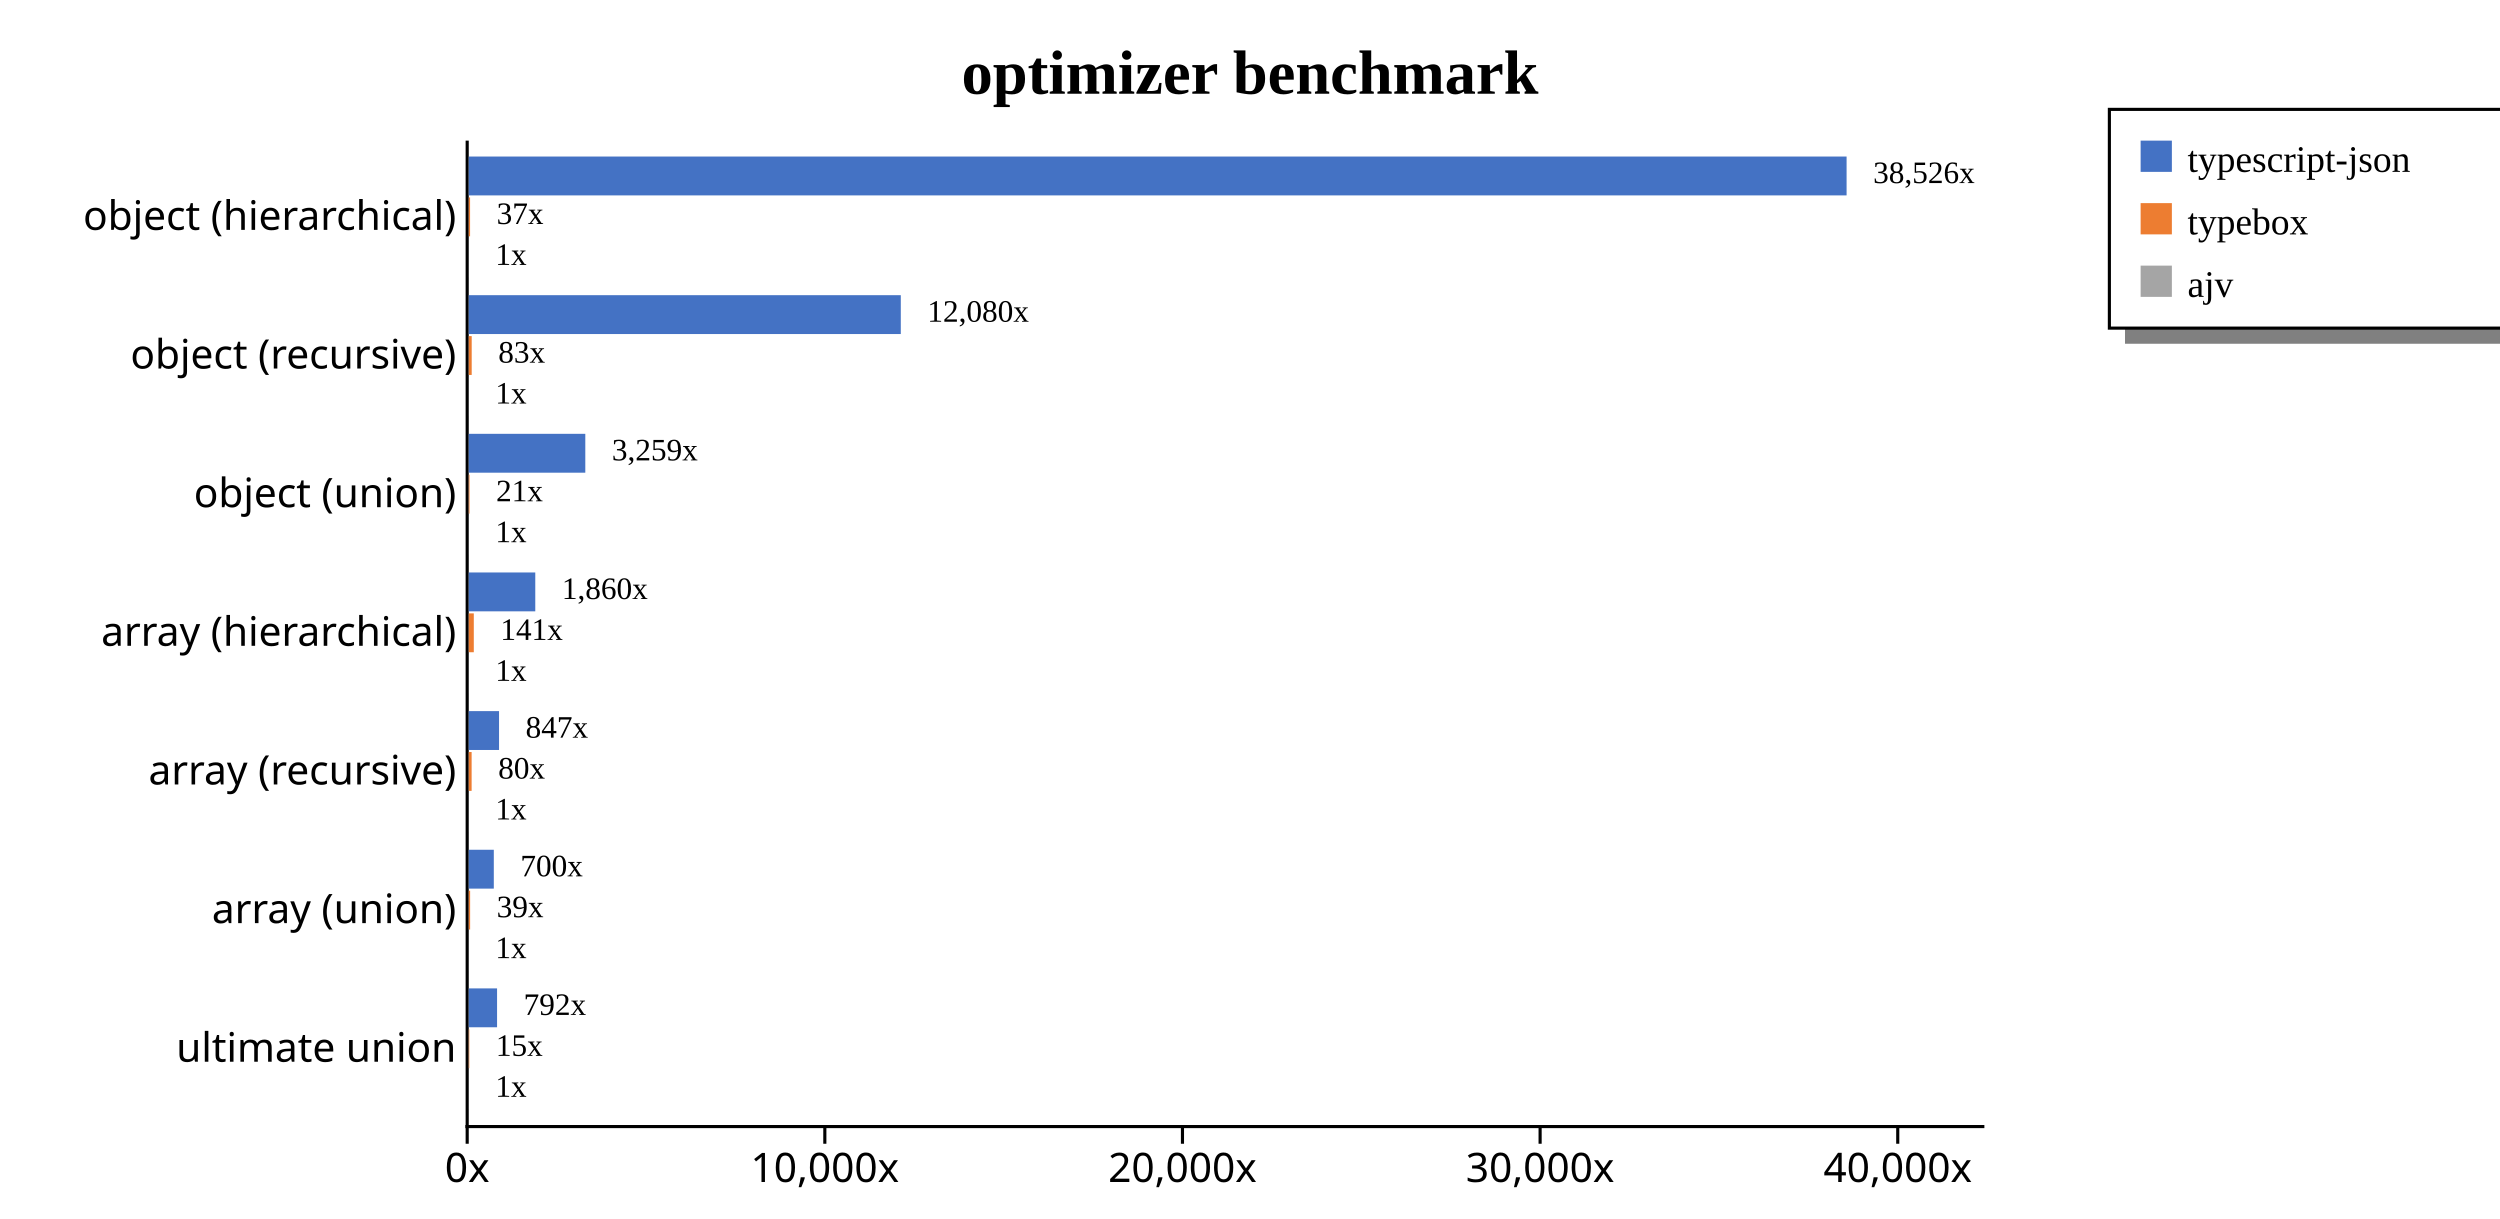
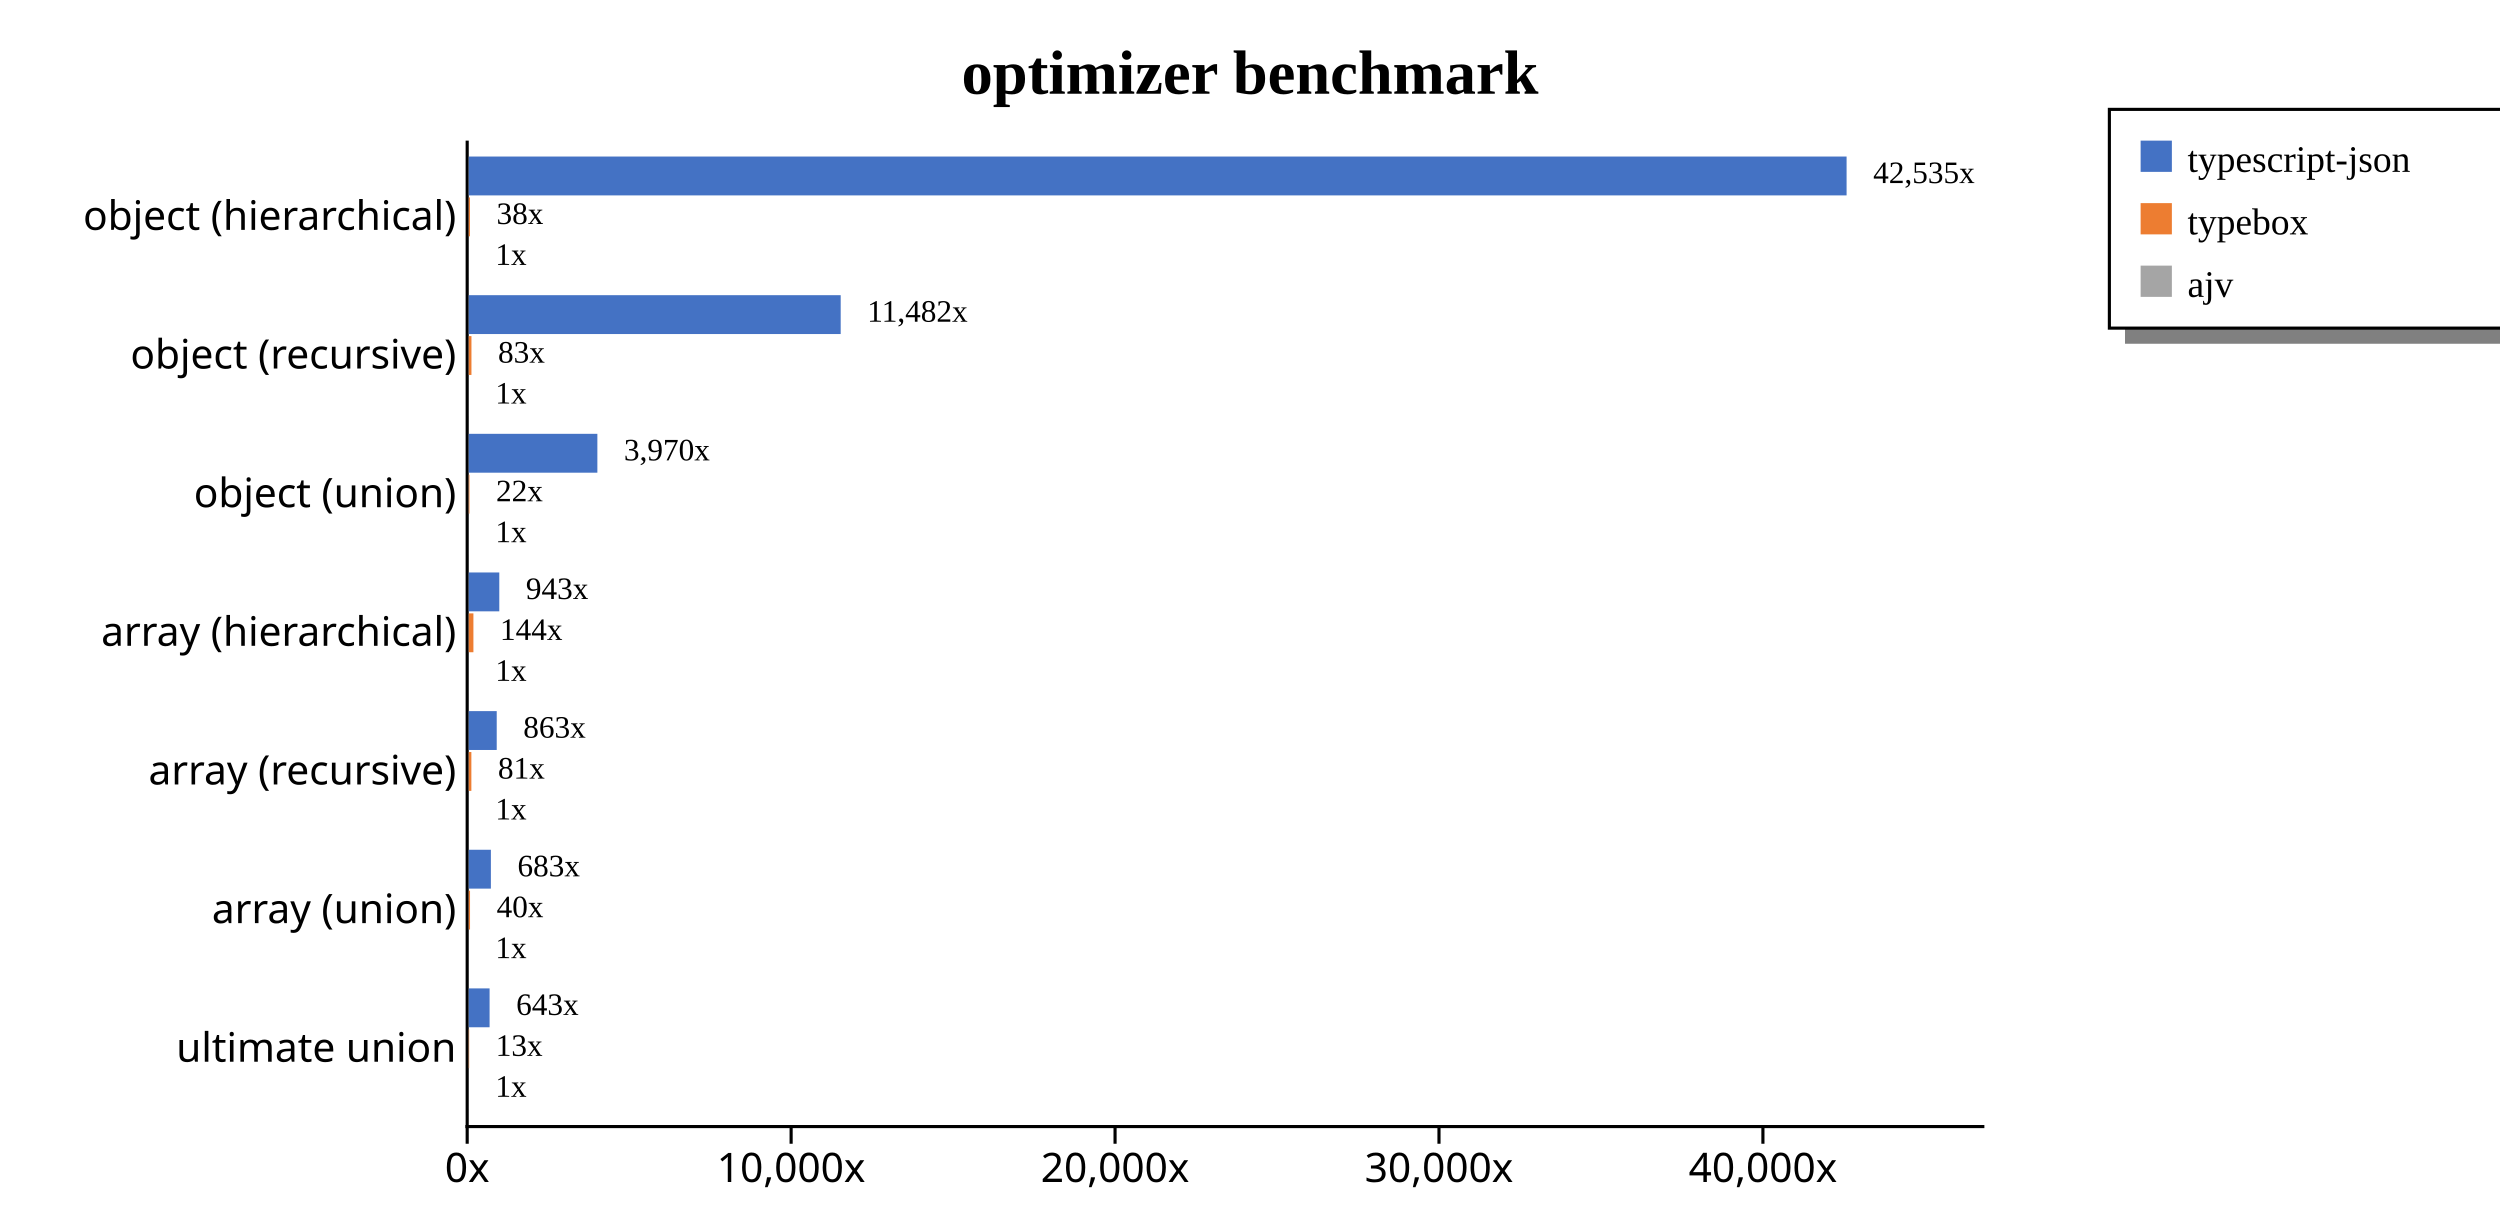
<svg xmlns="http://www.w3.org/2000/svg" width="800" height="390" style="background-color: white;">
  <g class="y axis" transform="translate(149,45)" fill="none" font-size="10" font-family="sans-serif" text-anchor="end" style="font-size: 13px;">
    <path class="domain" stroke="#000" d="M0,0.5H0.5V315.5H0" />
    <g class="tick" opacity="1" transform="translate(0,24.40141)" style="font-size: 13px;">
      <line stroke="#000" x2="0" />
      <text fill="#000" x="-3" dy="0.32em">object (hierarchical)    </text>
    </g>
    <g class="tick" opacity="1" transform="translate(0,68.76761)" style="font-size: 13px;">
      <line stroke="#000" x2="0" />
      <text fill="#000" x="-3" dy="0.32em">object (recursive)    </text>
    </g>
    <g class="tick" opacity="1" transform="translate(0,113.1338)" style="font-size: 13px;">
      <line stroke="#000" x2="0" />
      <text fill="#000" x="-3" dy="0.32em">object (union)    </text>
    </g>
    <g class="tick" opacity="1" transform="translate(0,157.5)" style="font-size: 13px;">
      <line stroke="#000" x2="0" />
      <text fill="#000" x="-3" dy="0.32em">array (hierarchical)    </text>
    </g>
    <g class="tick" opacity="1" transform="translate(0,201.8662)" style="font-size: 13px;">
      <line stroke="#000" x2="0" />
      <text fill="#000" x="-3" dy="0.32em">array (recursive)    </text>
    </g>
    <g class="tick" opacity="1" transform="translate(0,246.2324)" style="font-size: 13px;">
      <line stroke="#000" x2="0" />
      <text fill="#000" x="-3" dy="0.32em">array (union)    </text>
    </g>
    <g class="tick" opacity="1" transform="translate(0,290.5986)" style="font-size: 13px;">
      <line stroke="#000" x2="0" />
      <text fill="#000" x="-3" dy="0.32em">ultimate union    </text>
    </g>
  </g>
  <g class="x axis" transform="translate(149,360)" fill="none" font-size="10" font-family="sans-serif" text-anchor="middle" style="font-size: 13px;">
    <path class="domain" stroke="#000" d="M0.5,0V0.5H485.5V0" />
    <g class="tick" opacity="1" transform="translate(0.5,0)" style="font-size: 13px;">
      <line stroke="#000" y2="6" />
      <text fill="#000" y="9" dy="0.71em">0x</text>
    </g>
-     <g class="tick" opacity="1" transform="translate(114.9447,0)" style="font-size: 13px;">
+     <g class="tick" opacity="1" transform="translate(104.1585,0)" style="font-size: 13px;">
      <line stroke="#000" y2="6" />
      <text fill="#000" y="9" dy="0.71em">10,000x</text>
    </g>
-     <g class="tick" opacity="1" transform="translate(229.3894,0)" style="font-size: 13px;">
+     <g class="tick" opacity="1" transform="translate(207.817,0)" style="font-size: 13px;">
      <line stroke="#000" y2="6" />
      <text fill="#000" y="9" dy="0.71em">20,000x</text>
    </g>
-     <g class="tick" opacity="1" transform="translate(343.8341,0)" style="font-size: 13px;">
+     <g class="tick" opacity="1" transform="translate(311.4754,0)" style="font-size: 13px;">
      <line stroke="#000" y2="6" />
      <text fill="#000" y="9" dy="0.71em">30,000x</text>
    </g>
-     <g class="tick" opacity="1" transform="translate(458.2787,0)" style="font-size: 13px;">
+     <g class="tick" opacity="1" transform="translate(415.1339,0)" style="font-size: 13px;">
      <line stroke="#000" y2="6" />
      <text fill="#000" y="9" dy="0.71em">40,000x</text>
    </g>
  </g>
  <text transform="translate(400, 30)" style="text-anchor: middle; font-size: 20px; font-weight: bold;">optimizer benchmark</text>
  <rect x="680" y="105" width="200" height="5" fill="gray" />
  <rect x="675" y="35" width="200" height="70" fill="none" stroke="black" />
  <rect x="685" y="45" width="10" height="10" style="fill: #4472c4;" />
  <text x="700" y="55" style="font-size: 12px;">typescript-json</text>
  <rect x="685" y="65" width="10" height="10" style="fill: #ed7d31;" />
  <text x="700" y="75" style="font-size: 12px;">typebox</text>
  <rect x="685" y="85" width="10" height="10" style="fill: #a5a5a5;" />
  <text x="700" y="95" style="font-size: 12px;">ajv</text>
  <g style="font-size: 13px;">
    <g style="font-size: 13px;">
      <rect x="150" y="50.091" width="440.909" height="12.437" fill="#4472c4" />
-       <rect x="150" y="63.183" width="0.425" height="12.437" fill="#ed7d31" />
-       <rect x="150" y="76.275" width="0.011" height="12.437" fill="#a5a5a5" />
-       <text class="label" x="599.409" y="58.591" font-size="10px">38,526x</text>
-       <text class="label" x="158.925" y="71.683" font-size="10px">37x</text>
-       <text class="label" x="158.511" y="84.775" font-size="10px">1x</text>
+       <rect x="150" y="63.183" width="0.389" height="12.437" fill="#ed7d31" />
+       <rect x="150" y="76.275" width="0.01" height="12.437" fill="#a5a5a5" />
+       <text class="label" x="599.409" y="58.591" font-size="10px">42,535x</text>
+       <text class="label" x="158.889" y="71.683" font-size="10px">38x</text>
+       <text class="label" x="158.51" y="84.775" font-size="10px">1x</text>
      <text class="label" x="595.909" y="60.091" font-size="8px" />
-       <text class="label" x="155.425" y="73.183" font-size="8px" />
-       <text class="label" x="155.011" y="86.275" font-size="8px" />
+       <text class="label" x="155.389" y="73.183" font-size="8px" />
+       <text class="label" x="155.01" y="86.275" font-size="8px" />
    </g>
    <g style="font-size: 13px;">
-       <rect x="150" y="94.457" width="138.254" height="12.437" fill="#4472c4" />
-       <rect x="150" y="107.549" width="0.944" height="12.437" fill="#ed7d31" />
-       <rect x="150" y="120.641" width="0.011" height="12.437" fill="#a5a5a5" />
-       <text class="label" x="296.754" y="102.957" font-size="10px">12,080x</text>
-       <text class="label" x="159.444" y="116.049" font-size="10px">83x</text>
-       <text class="label" x="158.511" y="129.141" font-size="10px">1x</text>
-       <text class="label" x="293.254" y="104.457" font-size="8px" />
-       <text class="label" x="155.944" y="117.549" font-size="8px" />
-       <text class="label" x="155.011" y="130.641" font-size="8px" />
+       <rect x="150" y="94.457" width="119.021" height="12.437" fill="#4472c4" />
+       <rect x="150" y="107.549" width="0.865" height="12.437" fill="#ed7d31" />
+       <rect x="150" y="120.641" width="0.01" height="12.437" fill="#a5a5a5" />
+       <text class="label" x="277.521" y="102.957" font-size="10px">11,482x</text>
+       <text class="label" x="159.365" y="116.049" font-size="10px">83x</text>
+       <text class="label" x="158.51" y="129.141" font-size="10px">1x</text>
+       <text class="label" x="274.021" y="104.457" font-size="8px" />
+       <text class="label" x="155.865" y="117.549" font-size="8px" />
+       <text class="label" x="155.01" y="130.641" font-size="8px" />
    </g>
    <g style="font-size: 13px;">
-       <rect x="150" y="138.824" width="37.297" height="12.437" fill="#4472c4" />
-       <rect x="150" y="151.915" width="0.243" height="12.437" fill="#ed7d31" />
-       <rect x="150" y="165.007" width="0.011" height="12.437" fill="#a5a5a5" />
-       <text class="label" x="195.797" y="147.324" font-size="10px">3,259x</text>
-       <text class="label" x="158.743" y="160.415" font-size="10px">21x</text>
-       <text class="label" x="158.511" y="173.507" font-size="10px">1x</text>
-       <text class="label" x="192.297" y="148.824" font-size="8px" />
-       <text class="label" x="155.243" y="161.915" font-size="8px" />
-       <text class="label" x="155.011" y="175.007" font-size="8px" />
+       <rect x="150" y="138.824" width="41.157" height="12.437" fill="#4472c4" />
+       <rect x="150" y="151.915" width="0.225" height="12.437" fill="#ed7d31" />
+       <rect x="150" y="165.007" width="0.01" height="12.437" fill="#a5a5a5" />
+       <text class="label" x="199.657" y="147.324" font-size="10px">3,970x</text>
+       <text class="label" x="158.725" y="160.415" font-size="10px">22x</text>
+       <text class="label" x="158.51" y="173.507" font-size="10px">1x</text>
+       <text class="label" x="196.157" y="148.824" font-size="8px" />
+       <text class="label" x="155.225" y="161.915" font-size="8px" />
+       <text class="label" x="155.01" y="175.007" font-size="8px" />
    </g>
    <g style="font-size: 13px;">
-       <rect x="150" y="183.19" width="21.289" height="12.437" fill="#4472c4" />
-       <rect x="150" y="196.281" width="1.615" height="12.437" fill="#ed7d31" />
-       <rect x="150" y="209.373" width="0.011" height="12.437" fill="#a5a5a5" />
-       <text class="label" x="179.789" y="191.69" font-size="10px">1,860x</text>
-       <text class="label" x="160.115" y="204.781" font-size="10px">141x</text>
-       <text class="label" x="158.511" y="217.873" font-size="10px">1x</text>
-       <text class="label" x="176.289" y="193.19" font-size="8px" />
-       <text class="label" x="156.615" y="206.281" font-size="8px" />
-       <text class="label" x="155.011" y="219.373" font-size="8px" />
+       <rect x="150" y="183.19" width="9.774" height="12.437" fill="#4472c4" />
+       <rect x="150" y="196.281" width="1.491" height="12.437" fill="#ed7d31" />
+       <rect x="150" y="209.373" width="0.01" height="12.437" fill="#a5a5a5" />
+       <text class="label" x="168.274" y="191.69" font-size="10px">943x</text>
+       <text class="label" x="159.991" y="204.781" font-size="10px">144x</text>
+       <text class="label" x="158.51" y="217.873" font-size="10px">1x</text>
+       <text class="label" x="164.774" y="193.19" font-size="8px" />
+       <text class="label" x="156.491" y="206.281" font-size="8px" />
+       <text class="label" x="155.01" y="219.373" font-size="8px" />
    </g>
    <g style="font-size: 13px;">
-       <rect x="150" y="227.556" width="9.692" height="12.437" fill="#4472c4" />
-       <rect x="150" y="240.648" width="0.92" height="12.437" fill="#ed7d31" />
-       <rect x="150" y="253.739" width="0.011" height="12.437" fill="#a5a5a5" />
-       <text class="label" x="168.192" y="236.056" font-size="10px">847x</text>
-       <text class="label" x="159.42" y="249.148" font-size="10px">80x</text>
-       <text class="label" x="158.511" y="262.239" font-size="10px">1x</text>
-       <text class="label" x="164.692" y="237.556" font-size="8px" />
-       <text class="label" x="155.92" y="250.648" font-size="8px" />
-       <text class="label" x="155.011" y="263.739" font-size="8px" />
+       <rect x="150" y="227.556" width="8.951" height="12.437" fill="#4472c4" />
+       <rect x="150" y="240.648" width="0.838" height="12.437" fill="#ed7d31" />
+       <rect x="150" y="253.739" width="0.01" height="12.437" fill="#a5a5a5" />
+       <text class="label" x="167.451" y="236.056" font-size="10px">863x</text>
+       <text class="label" x="159.338" y="249.148" font-size="10px">81x</text>
+       <text class="label" x="158.51" y="262.239" font-size="10px">1x</text>
+       <text class="label" x="163.951" y="237.556" font-size="8px" />
+       <text class="label" x="155.838" y="250.648" font-size="8px" />
+       <text class="label" x="155.01" y="263.739" font-size="8px" />
    </g>
    <g style="font-size: 13px;">
-       <rect x="150" y="271.922" width="8.017" height="12.437" fill="#4472c4" />
-       <rect x="150" y="285.014" width="0.442" height="12.437" fill="#ed7d31" />
-       <rect x="150" y="298.106" width="0.011" height="12.437" fill="#a5a5a5" />
-       <text class="label" x="166.517" y="280.422" font-size="10px">700x</text>
-       <text class="label" x="158.942" y="293.514" font-size="10px">39x</text>
-       <text class="label" x="158.511" y="306.606" font-size="10px">1x</text>
-       <text class="label" x="163.017" y="281.922" font-size="8px" />
-       <text class="label" x="155.442" y="295.014" font-size="8px" />
-       <text class="label" x="155.011" y="308.106" font-size="8px" />
+       <rect x="150" y="271.922" width="7.084" height="12.437" fill="#4472c4" />
+       <rect x="150" y="285.014" width="0.41" height="12.437" fill="#ed7d31" />
+       <rect x="150" y="298.106" width="0.01" height="12.437" fill="#a5a5a5" />
+       <text class="label" x="165.584" y="280.422" font-size="10px">683x</text>
+       <text class="label" x="158.91" y="293.514" font-size="10px">40x</text>
+       <text class="label" x="158.51" y="306.606" font-size="10px">1x</text>
+       <text class="label" x="162.084" y="281.922" font-size="8px" />
+       <text class="label" x="155.41" y="295.014" font-size="8px" />
+       <text class="label" x="155.01" y="308.106" font-size="8px" />
    </g>
    <g style="font-size: 13px;">
-       <rect x="150" y="316.288" width="9.06" height="12.437" fill="#4472c4" />
-       <rect x="150" y="329.38" width="0.174" height="12.437" fill="#ed7d31" />
-       <rect x="150" y="342.472" width="0.011" height="12.437" fill="#a5a5a5" />
-       <text class="label" x="167.56" y="324.788" font-size="10px">792x</text>
-       <text class="label" x="158.674" y="337.88" font-size="10px">15x</text>
-       <text class="label" x="158.511" y="350.972" font-size="10px">1x</text>
-       <text class="label" x="164.06" y="326.288" font-size="8px" />
-       <text class="label" x="155.174" y="339.38" font-size="8px" />
-       <text class="label" x="155.011" y="352.472" font-size="8px" />
+       <rect x="150" y="316.288" width="6.668" height="12.437" fill="#4472c4" />
+       <rect x="150" y="329.38" width="0.132" height="12.437" fill="#ed7d31" />
+       <rect x="150" y="342.472" width="0.01" height="12.437" fill="#a5a5a5" />
+       <text class="label" x="165.168" y="324.788" font-size="10px">643x</text>
+       <text class="label" x="158.632" y="337.88" font-size="10px">13x</text>
+       <text class="label" x="158.51" y="350.972" font-size="10px">1x</text>
+       <text class="label" x="161.668" y="326.288" font-size="8px" />
+       <text class="label" x="155.132" y="339.38" font-size="8px" />
+       <text class="label" x="155.01" y="352.472" font-size="8px" />
    </g>
  </g>
</svg>
